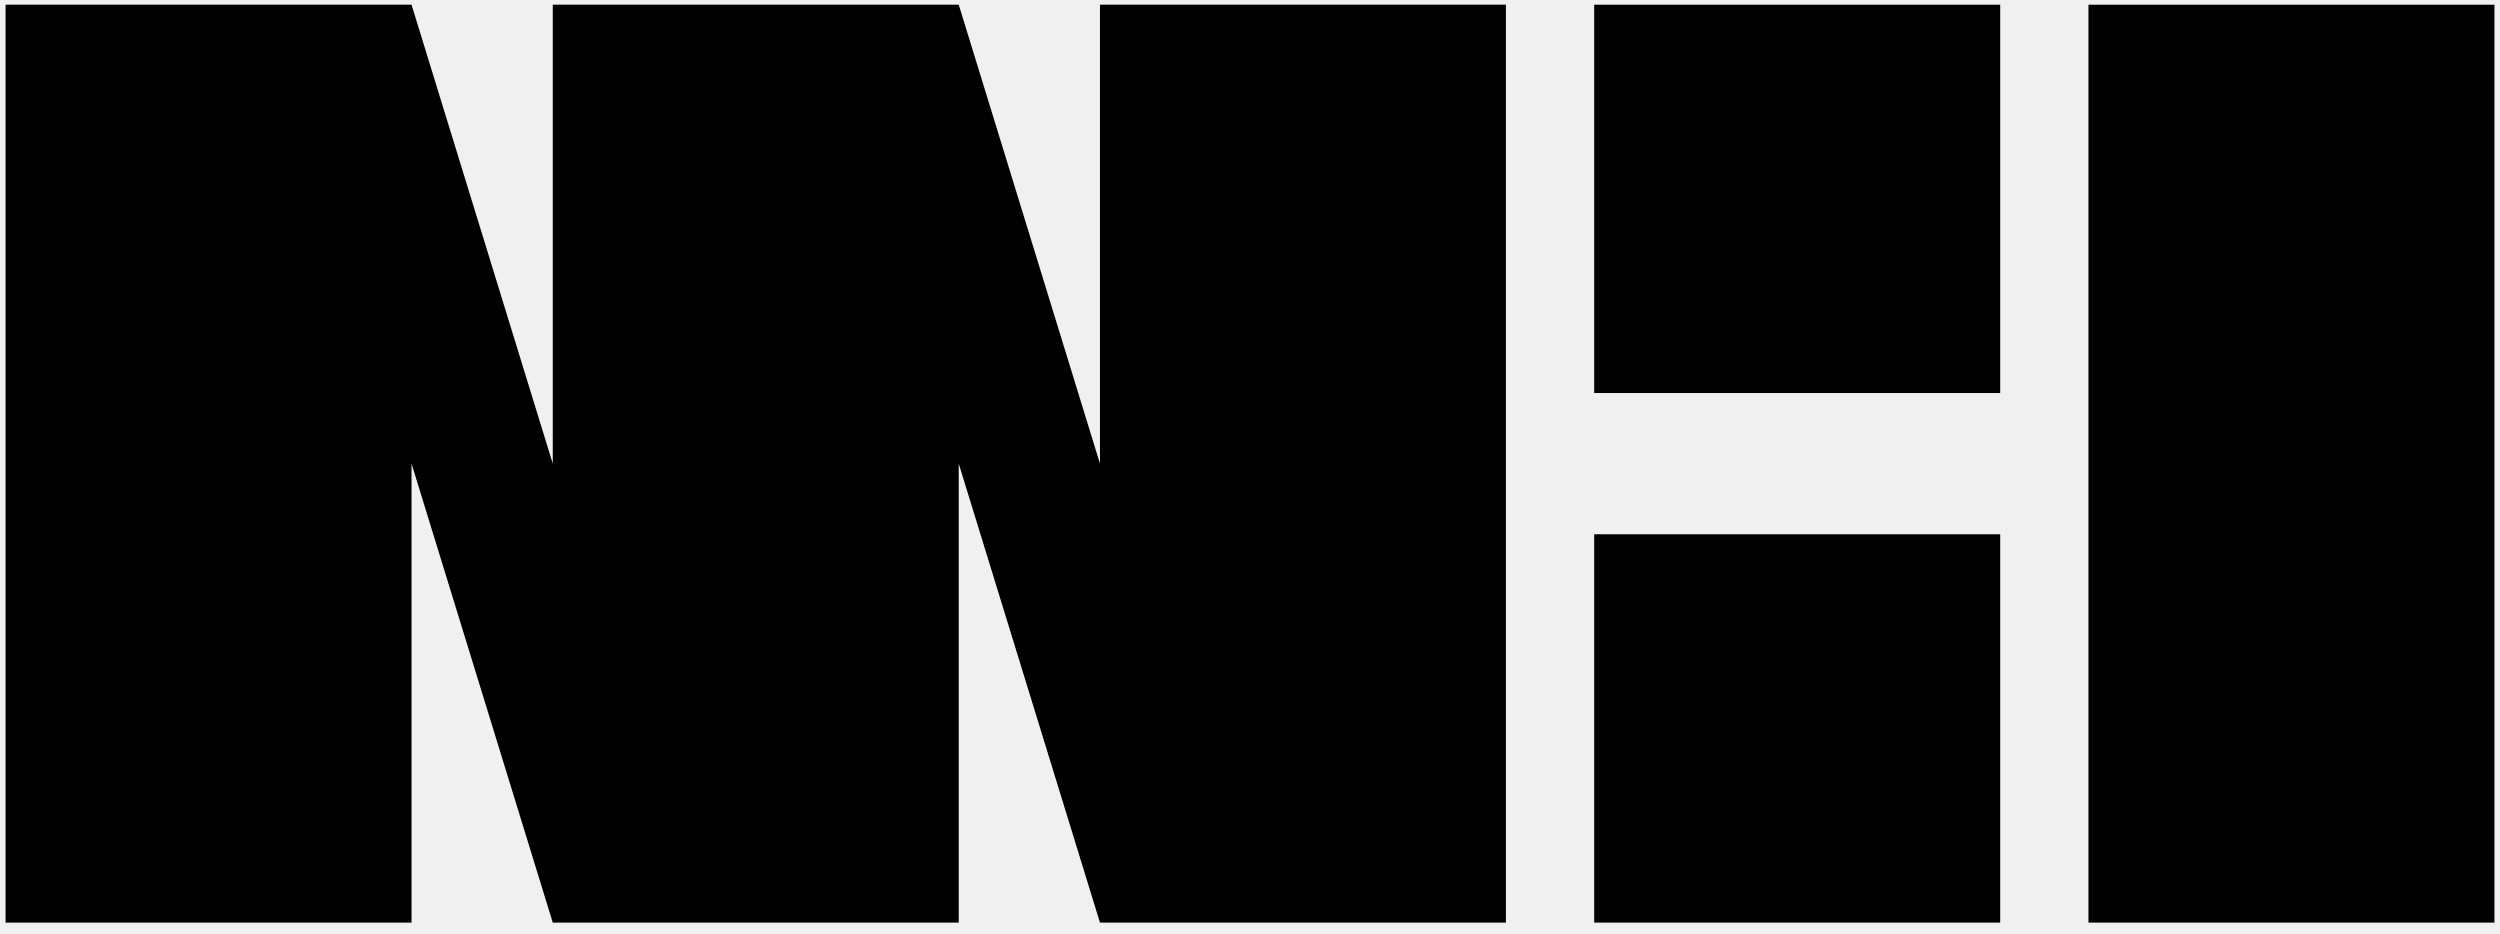
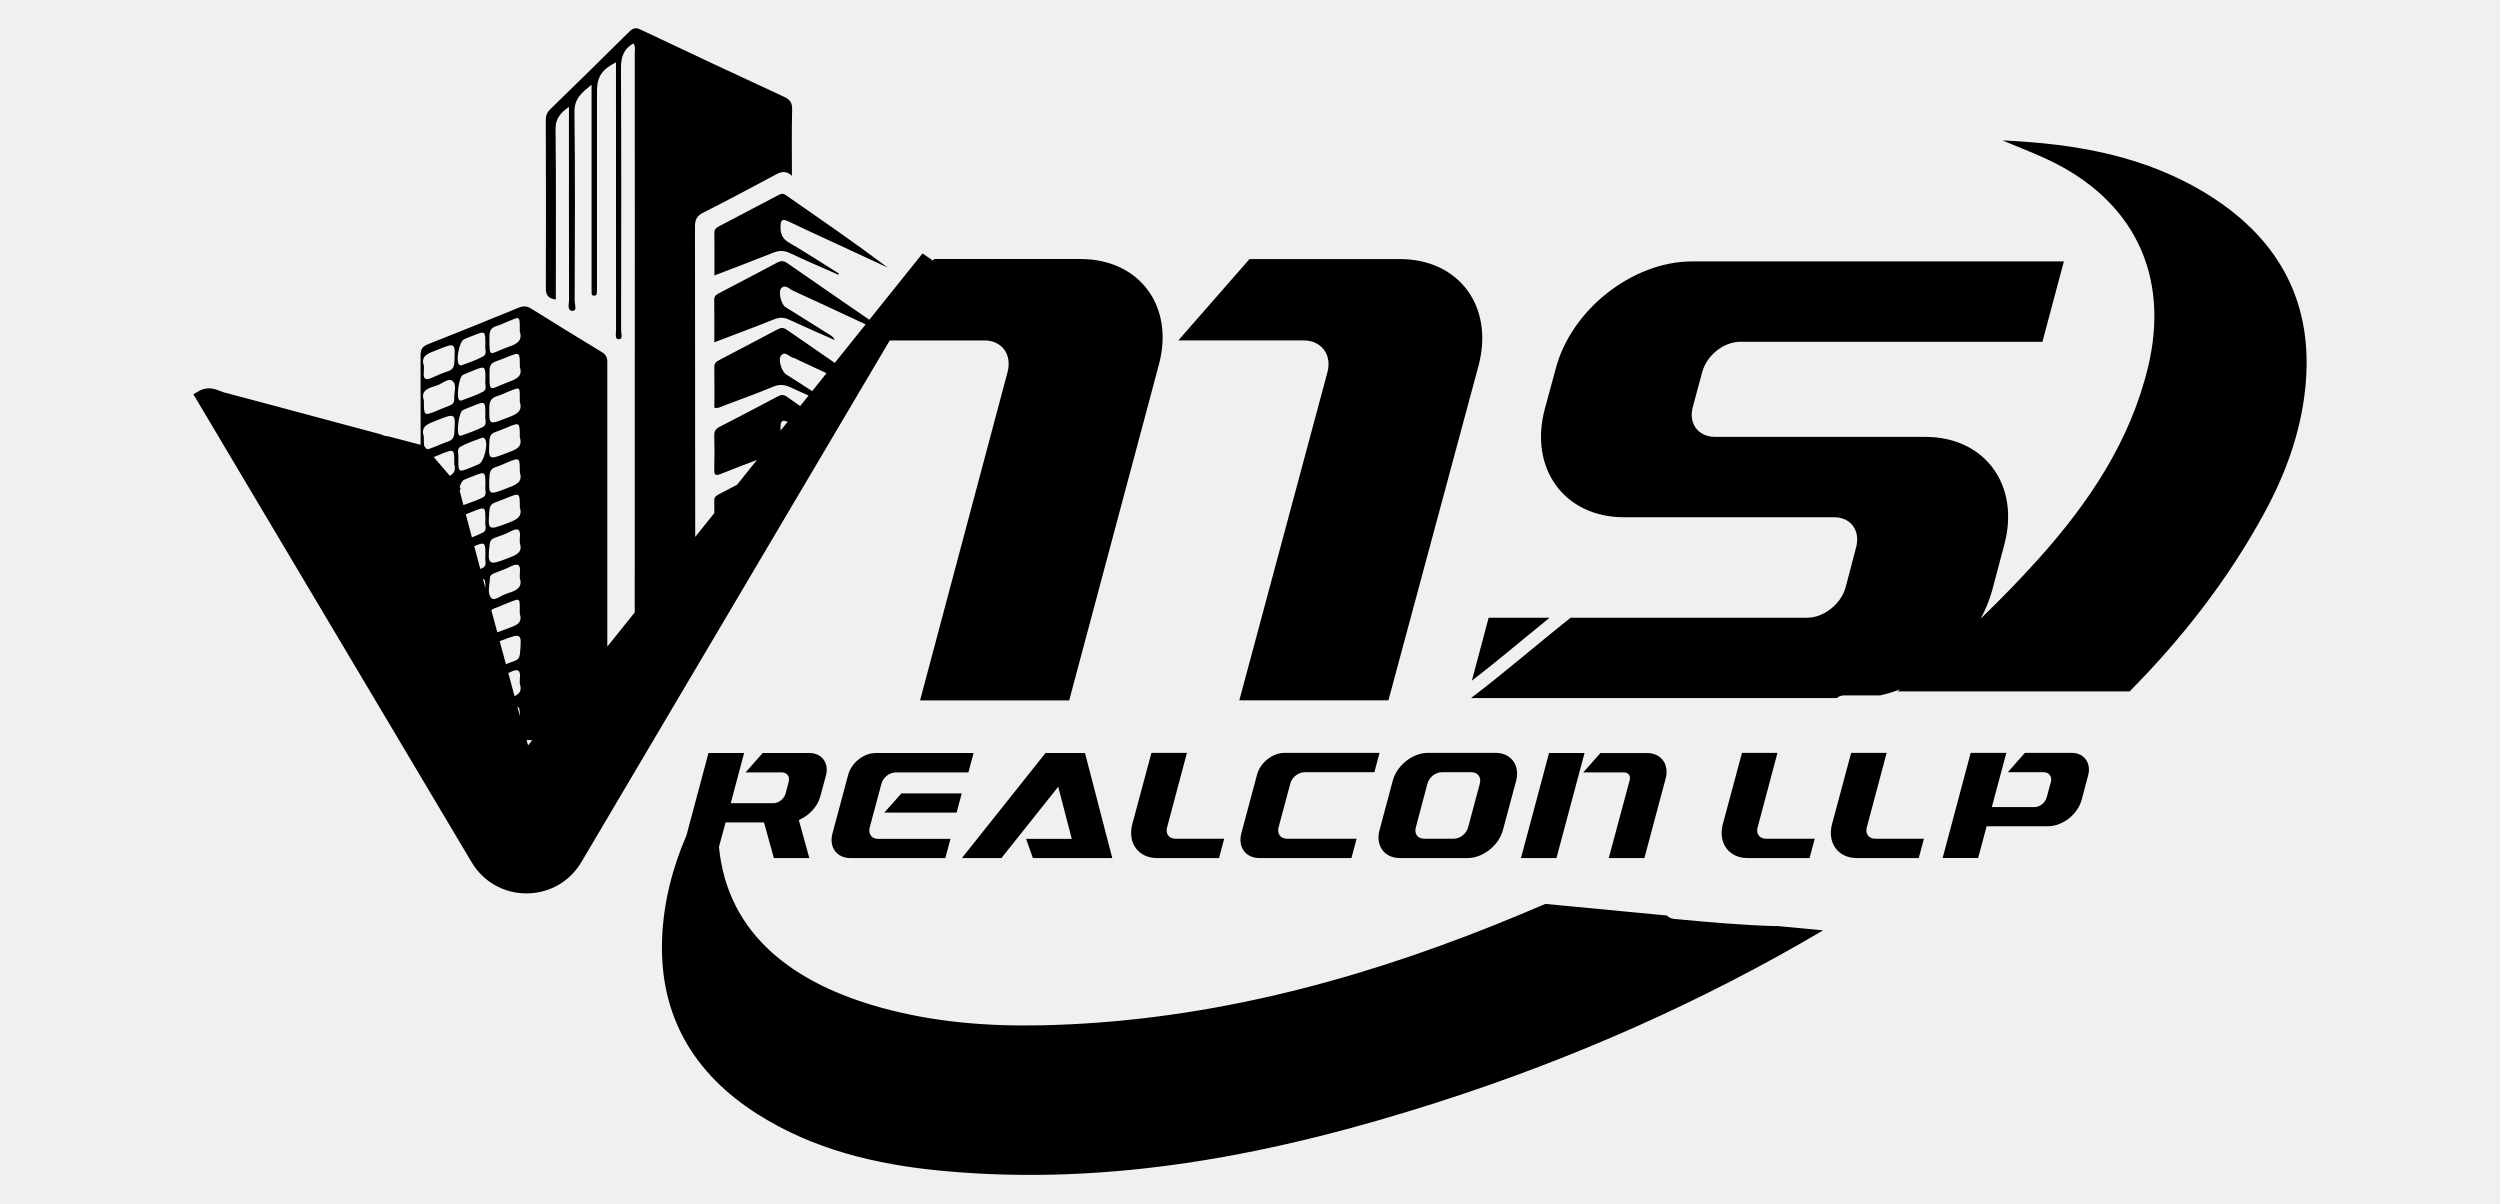
- <svg xmlns="http://www.w3.org/2000/svg" width="75" height="28" viewBox="0 0 75 28" fill="none">
-   <g clip-path="url(#clip0_1045_1722)">
-     <path d="M60.006 0.141H47.826V11.791H60.006V0.141Z" fill="black" />
-     <path d="M60.006 16.028H47.826V27.678H60.006V16.028Z" fill="black" />
-     <path d="M74.833 0.141H62.654V27.678H74.833V0.141Z" fill="black" />
-     <path fill-rule="evenodd" clip-rule="evenodd" d="M0.167 0.141H8.11H12.346L16.583 13.909V0.141H24.526H28.762L32.999 13.909V0.141H45.178V27.678H37.235H32.999L28.762 13.909V27.678H20.819H16.583L12.346 13.909V27.678H0.167V0.141Z" fill="black" />
+ <svg xmlns="http://www.w3.org/2000/svg" version="1.1" id="Layer_1" x="0px" y="0px" viewBox="0 0 1080 519.8" style="enable-background:new 0 0 1080 519.8;" xml:space="preserve">
+   <style type="text/css">
+ 	.st0{fill:#FFFFFF;}
+ 	.st1{fill:url(#SVGID_1_);}
+ 	.st2{fill:url(#SVGID_00000033359610522623271680000016985737156056880773_);}
+ 	.st3{fill:url(#SVGID_00000134964392005513645420000017698472229311622585_);}
+ 	.st4{fill:url(#SVGID_00000163793668991218689930000013002198946706330774_);}
+ 	.st5{fill:url(#SVGID_00000175305629893555152750000008461613170943591043_);}
+ 	.st6{fill:url(#SVGID_00000116208631825375798500000010706069211227669916_);}
+ 	.st7{fill:url(#SVGID_00000091706712490094678300000009984680670766155908_);}
+ 	.st8{fill:url(#SVGID_00000112598922922095192260000012018815269402746763_);}
+ 	.st9{fill:url(#SVGID_00000132057162511670294900000008682704588929288097_);}
+ 	.st10{fill:#03325C;}
+ 	.st11{fill:#FF7E30;}
+ </style>
+   <g>
+     <path d="M767.49,400.01l20.09,1.91c-52.24,30.81-107.71,55.38-166.05,74.11c-69.94,22.46-141.18,36.81-215.24,29.7   c-27.92-2.68-54.9-9.13-78.94-24.36c-27.65-17.52-42.53-42.56-41.33-75.68c0.58-15.94,4.5-30.77,10.54-44.83l9.5-35.55h15.4   l-5.78,21.67h18.47c2.23,0,4.6-1.88,5.23-4.18l1.32-5.02c0.63-2.3-0.7-4.11-3-4.11h-15.61l7.39-8.36h20.21   c5.37,0,8.57,4.39,7.11,9.76l-2.37,8.78c-1.18,4.6-4.95,8.57-9.34,10.38l4.53,16.45H334.3l-4.25-15.4h-16.59l-2.87,10.58   c3.76,38.71,33.38,59.3,69.96,69.42c22.6,6.25,45.78,8.15,69.18,7.66c67.94-1.41,132.64-18.04,195.25-43.07   c7.59-3.04,15.13-6.16,22.61-9.38l52.53,5.01c0.72,0.78,1.73,1.34,3.09,1.47c14.48,1.38,28.94,2.66,43.48,3.1   C766.97,400.08,767.22,400.04,767.49,400.01z M367.33,370.68h41.05l2.23-8.29h-31.36c-2.72,0-4.25-2.23-3.55-4.88l5.09-18.96   c0.7-2.72,3.48-4.88,6.2-4.88h31.36l2.23-8.36h-42.3c-5.16,0-10.45,4.18-11.85,9.34l-6.83,25.51   C358.06,365.94,361.47,370.68,367.33,370.68z M413.25,351.03l2.23-8.29h-26.06l-7.39,8.29H413.25z M432.62,370.68l24.53-30.8   l5.85,22.51h-19.72l2.93,8.29h34.29l-11.78-45.37h-17.07l-36.1,45.37H432.62z M499.79,370.68h26.83l2.23-8.36h-21.12   c-2.72,0-4.32-2.16-3.55-4.88l8.57-32.2h-15.33l-8.29,30.87C487.04,364.13,491.78,370.68,499.79,370.68z M543.97,370.68h39.86   l2.23-8.36h-30.18c-2.65,0-4.25-2.16-3.55-4.88l5.09-18.96c0.7-2.72,3.48-4.88,6.2-4.88h30.11l2.23-8.36h-41.05   c-5.16,0-10.45,4.18-11.85,9.34l-6.83,25.51C534.7,365.94,538.19,370.68,543.97,370.68z M595.95,358.62l5.71-21.32   c1.74-6.62,8.57-12.06,15.19-12.06h29.34c6.62,0,10.52,5.44,8.78,12.06l-5.72,21.32c-1.81,6.69-8.64,12.06-15.26,12.06h-29.27   C598.04,370.68,594.14,365.32,595.95,358.62z M615.19,362.32h12.82c2.72,0,5.51-2.16,6.2-4.88l5.09-18.96   c0.7-2.72-0.91-4.88-3.55-4.88h-12.89c-2.72,0-5.44,2.16-6.2,4.88l-5.02,18.96C610.87,360.16,612.47,362.32,615.19,362.32z    M684.52,325.31h-15.33l-12.13,45.37h15.33L684.52,325.31z M701.6,333.68c1.81,0,2.93,1.46,2.44,3.28l-9.06,33.73h15.4l9.2-34.43   c1.6-6.06-1.95-10.94-8.01-10.94h-20.21l-7.39,8.36H701.6z M754.9,370.68h26.83l2.23-8.36h-21.12c-2.72,0-4.32-2.16-3.55-4.88   l8.57-32.2h-15.33l-8.29,30.87C742.14,364.13,746.88,370.68,754.9,370.68z M806.46,357.44l8.57-32.2H799.7l-8.29,30.87   c-2.09,8.01,2.65,14.57,10.66,14.57h26.83l2.23-8.36h-21.12C807.3,362.32,805.7,360.16,806.46,357.44z M894.97,325.24h-20.21   l-7.39,8.36h15.54c2.3,0,3.69,1.88,3.07,4.18l-1.81,6.69c-0.63,2.3-2.93,4.18-5.23,4.18h-18.47l6.27-23.42h-15.4l-12.13,45.44   h15.33l3.69-13.73h26.48c6.34,0,12.82-5.09,14.57-11.43l2.79-10.52C903.54,329.63,900.33,325.24,894.97,325.24z M340.84,95.76   c5.06,2.44,10.16,4.78,15.26,7.14c9.14,4.24,18.29,8.47,27.43,12.71c-14.48-10.88-29.34-21.09-44.14-31.37   c-1.34-0.93-2.27-0.4-3.36,0.17c-8.37,4.39-16.74,8.78-25.1,13.18c-1.21,0.64-2.36,1.2-2.33,2.98c0.09,5.98,0.03,11.96,0.03,18.43   c8.76-3.37,17.06-6.49,25.29-9.79c2.59-1.04,4.78-1.09,7.38,0.15c6.86,3.28,13.89,6.23,20.85,9.31c0.09-0.17,0.17-0.34,0.26-0.5   c-7.16-4.47-14.24-9.09-21.53-13.34c-2.93-1.7-3.73-3.77-3.7-6.97C337.21,94.47,338.44,94.6,340.84,95.76z M500.54,157.9   l-38.65,144.66h-64.42l37.77-141.73c2.05-7.61-2.34-13.76-9.96-13.76h-40.91L251.15,372.42c-5,8.46-13.85,13.51-23.68,13.53h-0.04   c-9.82,0-18.67-5.03-23.69-13.47L83.54,170.34l2.24-1.32c3.87-2.28,7.27-0.93,9.52-0.04c0.6,0.24,1.18,0.47,1.66,0.59   c13.44,3.53,27.08,7.2,40.27,10.75c9.05,2.44,18.28,4.92,27.54,7.38c0.73,0.41,1.59,0.69,2.57,0.77c0.18,0.02,0.35,0.03,0.53,0.05   c4.61,1.22,9.22,2.43,13.81,3.63v-1.29l0.03,0.04c-0.01-12.46-0.01-24.91-0.03-37.37c0-2.62,0.77-3.86,3.18-4.81   c13.14-5.17,26.23-10.46,39.28-15.83c2.02-0.83,3.56-0.67,5.36,0.45c10.12,6.31,20.28,12.57,30.48,18.76   c1.73,1.05,2.38,2.22,2.38,4.26c-0.04,40.99-0.04,81.98,0,122.97l11.84-14.76c0.04-55.05,0.04-110.09,0.04-165.14   c0-25.4,0.01-50.8-0.03-76.21c0-1.44,0.43-2.97-0.55-4.49c-4.42,2.54-5.42,6.12-5.4,10.81c0.18,37.76,0.11,75.52,0.05,113.28   c0,1.28,0.97,3.69-0.96,3.72c-1.9,0.03-1.22-2.39-1.22-3.78c-0.03-37.07-0.03-74.15-0.03-111.22v-4.62   c-6.09,3.07-8.21,6.35-8.2,12.31c0,28.01,0,56.02,0,84.03c0,0.82,0.03,1.65-0.03,2.47c-0.06,0.92,0.08,2.12-1.36,2   c-1.17-0.1-0.89-1.18-0.93-1.93c-0.06-1.1-0.03-2.2-0.03-3.29c0-27.05,0-54.1,0-81.15V36.6c-4.2,3.42-7.46,5.89-7.39,11.73   c0.35,27.18,0.18,54.37,0.09,81.56c0,1.52,1.18,4.43-0.9,4.4c-2.5-0.03-1.51-3.06-1.52-4.8c-0.06-26.23-0.04-52.45-0.05-78.68   c0-1.32,0-2.64,0-4.65c-3.77,2.75-5.83,5.1-5.78,9.65c0.27,22.93,0.12,45.86,0.12,68.79v4.8c-2.98-0.44-4.32-1.62-4.31-4.7   c0.08-24.3,0.05-48.61-0.02-72.91c-0.01-1.95,0.59-3.32,1.98-4.66c11.42-11.1,22.8-22.24,34.1-33.46c1.61-1.6,2.78-1.87,4.92-0.86   c20.56,9.75,41.17,19.4,61.82,28.96c2.54,1.18,3.67,2.47,3.59,5.47c-0.24,9.29-0.09,18.59-0.09,28.69   c-2.63-2.4-4.67-1.75-6.98-0.51c-10.38,5.59-20.8,11.12-31.32,16.43c-2.72,1.37-3.58,2.97-3.58,5.99   c0.06,44.7,0.08,89.41,0.1,134.11l8.26-10.3c0-1.83-0.01-3.65-0.03-5.46c-0.01-1.54,0.94-2.12,2.07-2.71   c2.59-1.36,5.19-2.72,7.78-4.07l8.58-10.7c-5.18,1.97-10.39,3.9-15.52,6c-2.63,1.07-2.97,0.29-2.91-2.1c0.13-4.8,0.15-9.61,0-14.41   c-0.06-1.93,0.6-2.95,2.29-3.81c8.3-4.24,16.55-8.59,24.79-12.95c1.4-0.74,2.54-1.25,4.1-0.17c1.98,1.38,3.96,2.76,5.94,4.13   l3.63-4.53c-2.59-1.14-5.17-2.3-7.73-3.51c-2.64-1.24-4.91-1.44-7.71-0.26c-6.81,2.87-13.79,5.35-20.72,7.97   c-1.38,0.52-2.68,1.39-4.53,1.11c0-5.89,0.06-11.76-0.04-17.64c-0.03-1.74,0.96-2.38,2.21-3.04c8.38-4.39,16.78-8.75,25.11-13.22   c1.52-0.82,2.59-0.81,4.04,0.19c6.88,4.78,13.78,9.54,20.68,14.3l13.34-16.64c-10.5-4.9-20.99-9.81-31.53-14.62   c-1.49-0.68-3.17-2.86-4.96-0.96c-1.36,1.45,0.03,6.96,1.8,8.08c6.48,4.1,13.01,8.12,19.51,12.19c0.74,0.46,1.42,1.02,1.82,2.09   c-6.57-2.93-13.18-5.78-19.71-8.82c-2.29-1.07-4.24-1.04-6.6-0.09c-8.35,3.36-16.8,6.47-25.71,9.87c0-6.49,0.05-12.47-0.03-18.44   c-0.03-1.8,1.2-2.31,2.39-2.94c8.24-4.33,16.5-8.62,24.72-13c1.6-0.85,2.78-0.99,4.42,0.16c11.79,8.21,23.63,16.35,35.47,24.49   l22.98-28.66l4.46,3.08l0.58-0.66h63.25C492.34,111.92,507.57,132.42,500.54,157.9z M196.24,200.58c0.05-6.73,0.05-6.73-5.62-4.47   c-1.09,0.44-2.16,0.93-3.26,1.35l6.97,8.09C196.01,204.58,197.03,203.2,196.24,200.58z M209.7,209.87c0.01-6.29,0.01-6.29-5.48-4.1   c-1.27,0.51-2.55,0.97-3.8,1.53c-0.71,0.32-1.37,1.59-1.86,3.15l0.41,0.47l-0.37,1.19c0.53,2.02,1.06,4.05,1.59,6.08   c2.83-1.01,5.71-1.95,8.38-3.29C210.71,213.84,209.3,211.41,209.7,209.87z M224.57,247.53c0.44-3.51-0.71-4.48-4.01-2.78   c-2.18,1.12-4.56,1.85-6.83,2.79c-1.02,0.42-2.09,0.89-2.1,2.23c-0.03,2.96-1.35,6.53,0.7,8.64c1.25,1.29,4.11-1.16,6.27-1.84   c0.39-0.12,0.76-0.32,1.15-0.43c3.55-0.98,6.07-2.67,4.82-6.31C224.56,248.62,224.5,248.07,224.57,247.53z M212.27,263.64   c0.85,3.17,1.7,6.33,2.55,9.48c1.05-0.31,2.35-0.8,4-1.44c3.36-1.31,7.22-2.03,5.73-6.47c-0.11-7.2,0.87-7.08-5.77-4.51   c-1.66,0.64-3.25,1.49-4.94,2C213.13,262.92,212.63,263.23,212.27,263.64z M224.57,293.12c0.43-3.54-0.81-4.46-4.06-2.79   c-0.3,0.15-0.62,0.28-0.92,0.42c0.04,0.15,0.08,0.31,0.12,0.46c0.86,3.18,1.71,6.35,2.57,9.53c2-0.94,3.33-2.29,2.27-5.32   C224.56,294.21,224.5,293.66,224.57,293.12z M209.69,240.28c0-5.96,0-6.31-4.82-4.35c0.87,3.29,1.75,6.58,2.62,9.86   c0.35-0.16,0.71-0.3,1.05-0.47C210.7,244.24,209.3,241.82,209.69,240.28z M224.62,309.39c-0.02-2.63-0.18-3.86-1.12-4.16   C223.87,306.61,224.25,308,224.62,309.39z M209.7,254.03c-0.01-2.65-0.14-3.8-1.06-3.96C208.99,251.39,209.34,252.71,209.7,254.03z    M209.69,224.89c0-6.08,0-6.08-5.3-3.97c-1.02,0.41-2.04,0.8-3.05,1.22c-0.03,0.01-0.07,0.04-0.1,0.06   c0.87,3.31,1.74,6.63,2.62,9.94c1.67-0.63,3.32-1.31,4.88-2.15C210.73,228.9,209.27,226.43,209.69,224.89z M350.86,168.97   l6.22-7.76c-4.01-1.86-8.03-3.72-12.04-5.59c-0.75-0.35-1.46-0.88-2.24-1.01c-1.82-0.31-3.41-3.13-5.32-1.11   c-1.52,1.61,0.12,6.98,2.18,8.29C343.42,164.16,347.16,166.52,350.86,168.97z M337.21,186l3.02-3.76   c-2.13-0.94-3.02-0.68-3.06,2.51C337.16,185.18,337.18,185.6,337.21,186z M227.45,319.73c0.21,0.7,0.43,1.44,0.69,2.27l1.8-2.24   C229.1,319.75,228.28,319.75,227.45,319.73z M216.76,276.66c-0.3,0.12-0.6,0.23-0.89,0.34c0.89,3.31,1.79,6.62,2.68,9.91   c1.26-0.5,2.54-0.96,3.81-1.42c1.48-0.53,2.08-1.39,2.24-2.99C225.47,273.42,225.34,273.38,216.76,276.66z M224.56,204.06   c0-6.49,0-6.49-5.31-4.34c-1.64,0.67-3.24,1.51-4.93,1.99c-2.05,0.59-2.73,1.79-2.84,3.86c-0.47,8.45-0.47,8.46,7.31,5.42   C222.33,209.62,226.1,208.57,224.56,204.06z M211.43,145.3c0.04,9.82-0.25,7.67,7.02,5c3.7-1.36,7.66-2.35,6.09-7.12   c0.03-7.35,0.12-6.32-5.33-4.22c-1.53,0.59-3,1.4-4.58,1.83C212.24,141.44,211.42,142.88,211.43,145.3z M224.57,158.5   c0-6.47,0-6.46-5.28-4.34c-1.65,0.66-3.28,1.36-4.97,1.91c-1.92,0.63-2.83,1.72-2.84,3.87c-0.01,10.22-0.36,8.34,7.29,5.43   C222.37,164,226.07,162.99,224.57,158.5z M218.54,180.71c3.64-1.42,7.54-2.44,6.02-7.09c-0.08-6.87,0.64-6.64-5.22-4.33   c-1.52,0.6-2.98,1.37-4.54,1.82c-2.46,0.71-3.38,2.14-3.41,4.75C211.29,183.64,211.16,183.58,218.54,180.71z M218.77,195.76   c3.56-1.36,7.3-2.33,5.78-6.84c0-6.51,0-6.51-5.27-4.36c-1.77,0.72-3.51,1.5-5.32,2.11c-1.83,0.61-2.42,1.78-2.52,3.66   C211,198.84,210.92,198.76,218.77,195.76z M218.83,226.15c3.64-1.4,7.23-2.5,5.73-6.95c0-6.33,0-6.33-5.32-4.21   c-1.78,0.71-3.56,1.44-5.36,2.08c-1.61,0.57-2.28,1.59-2.44,3.34C210.68,229.05,210.9,229.18,218.83,226.15z M219.01,241.29   c3.43-1.35,7.06-2.33,5.55-6.66c0-1.21-0.05-1.76,0.01-2.3c0.38-3.4-0.57-4.6-3.98-2.77c-2.16,1.16-4.52,1.96-6.84,2.77   c-1.51,0.53-2.07,1.44-2.24,3C210.53,243.97,211.1,244.41,219.01,241.29z M209.41,189.47c-0.22-0.25-0.76-0.5-1.01-0.4   c-3.19,1.23-6.52,2.24-9.48,3.9c-1.93,1.08-0.55,3.57-0.92,5.13c0,6.04,0,6.05,5.37,3.89c1.15-0.46,2.29-0.93,3.42-1.42   C209.18,199.53,211.11,191.44,209.41,189.47z M209.68,179.32c-0.01-6.12-0.01-6.12-5.61-3.85c-1.39,0.57-2.82,1.08-4.17,1.73   c-1.65,0.8-2.86,9.84-1.5,10.87c0.19,0.15,0.56,0.24,0.78,0.16c3.18-1.22,6.49-2.23,9.48-3.82   C210.71,183.33,209.3,180.88,209.68,179.32z M209.7,164.21c0.01-6.27,0.01-6.27-5.6-3.98c-1.39,0.57-2.81,1.09-4.16,1.75   c-1.67,0.82-2.89,9.77-1.52,10.88c0.19,0.16,0.56,0.29,0.76,0.21c3.19-1.23,6.48-2.26,9.49-3.85   C210.74,168.13,209.25,165.69,209.7,164.21z M198.31,157.49c0.23,0.24,0.78,0.45,1.05,0.34c3.17-1.23,6.49-2.24,9.42-3.91   c1.89-1.08,0.53-3.56,0.89-5.13c0-5.94,0-5.94-5.44-3.75c-1.27,0.51-2.55,0.98-3.8,1.54C198.44,147.48,196.78,155.92,198.31,157.49   z M183.11,157.98c0,1.33,0.07,2.02-0.01,2.69c-0.41,3.24,0.91,3.74,3.64,2.46c2.21-1.04,4.48-1.99,6.8-2.75   c2.02-0.66,2.66-1.88,2.75-3.93c0.4-8.52,0.47-8.49-7.34-5.32C185.53,152.53,181.52,153.37,183.11,157.98z M183.12,172.98   c0.01,6.74,0.01,6.74,5.5,4.5c1.77-0.72,3.52-1.49,5.32-2.14c1.44-0.52,2.38-1.35,2.28-2.97c-0.17-2.67,1.29-6.15-0.74-7.8   c-1.78-1.45-4.41,1.18-6.69,1.92C185.38,167.6,181.51,168.48,183.12,172.98z M183.26,192.7l1.16,1.35c0.82,0.03,2.14-0.52,4.29-1.4   c1.64-0.67,3.26-1.39,4.93-1.96c1.77-0.6,2.5-1.66,2.63-3.6c0.57-8.63,0.5-8.7-7.44-5.54c-3.5,1.39-7.3,2.39-5.75,6.9   C183.1,190.43,183.11,191.8,183.26,192.7z" />
+     <path d="M995.8,168.44c-2.08,18.93-8.54,36.46-17.55,53.05c-15.79,29.07-35.7,54.37-58.24,77.19h-100.2   c0.37-0.3,0.74-0.61,1.11-0.91c-2.86,1.11-5.79,2-8.74,2.64h-15.47c-1.36,0-2.42,0.46-3.2,1.16H635.46   c14.69-11.13,28.61-23.3,43.08-34.72h102.25c6.94,0,14.47-5.79,16.49-13.02l4.63-17.65c1.74-6.94-2.31-12.73-9.55-12.73h-90.84   c-25.75,0-41.08-21.12-34.14-46.87l4.63-17.07c6.65-25.75,33.27-46.58,59.02-46.58h160.56l-9.26,34.72H751.86   c-7.23,0-14.47,5.79-16.49,13.02l-4.05,15.04c-2.02,7.23,2.31,13.02,9.55,13.02h90.84c25.75,0,41.08,20.83,34.14,46.58L860.63,255   c-1.15,4.22-2.84,8.33-4.97,12.24c8.69-8.36,17.14-17.06,25.31-26.18c21.48-23.99,39.28-50.5,46.97-82.42   c9.63-39.97-6.31-72.49-43.63-89.86c-6.32-2.94-12.84-5.43-19.27-8.12c31.87,1.42,62.55,6.74,89.73,23.99   C985.44,104.11,999.82,131.84,995.8,168.44z M604.79,111.92h-65.01l-30.75,35.14h54.17c7.61,0,12.3,6.15,10.25,13.76l-38.07,141.73   h64.42l38.95-144.66C645.49,132.42,630.26,111.92,604.79,111.92z" />
+     <path d="M669.42,266.86h-26.33l-7.25,27.19c4.77-3.69,9.49-7.44,14.15-11.26C656.45,277.49,662.89,272.13,669.42,266.86z" />
  </g>
-   <defs>
-     <clipPath id="clip0_1045_1722">
-       <rect width="75" height="28" fill="white" />
-     </clipPath>
-   </defs>
</svg>
